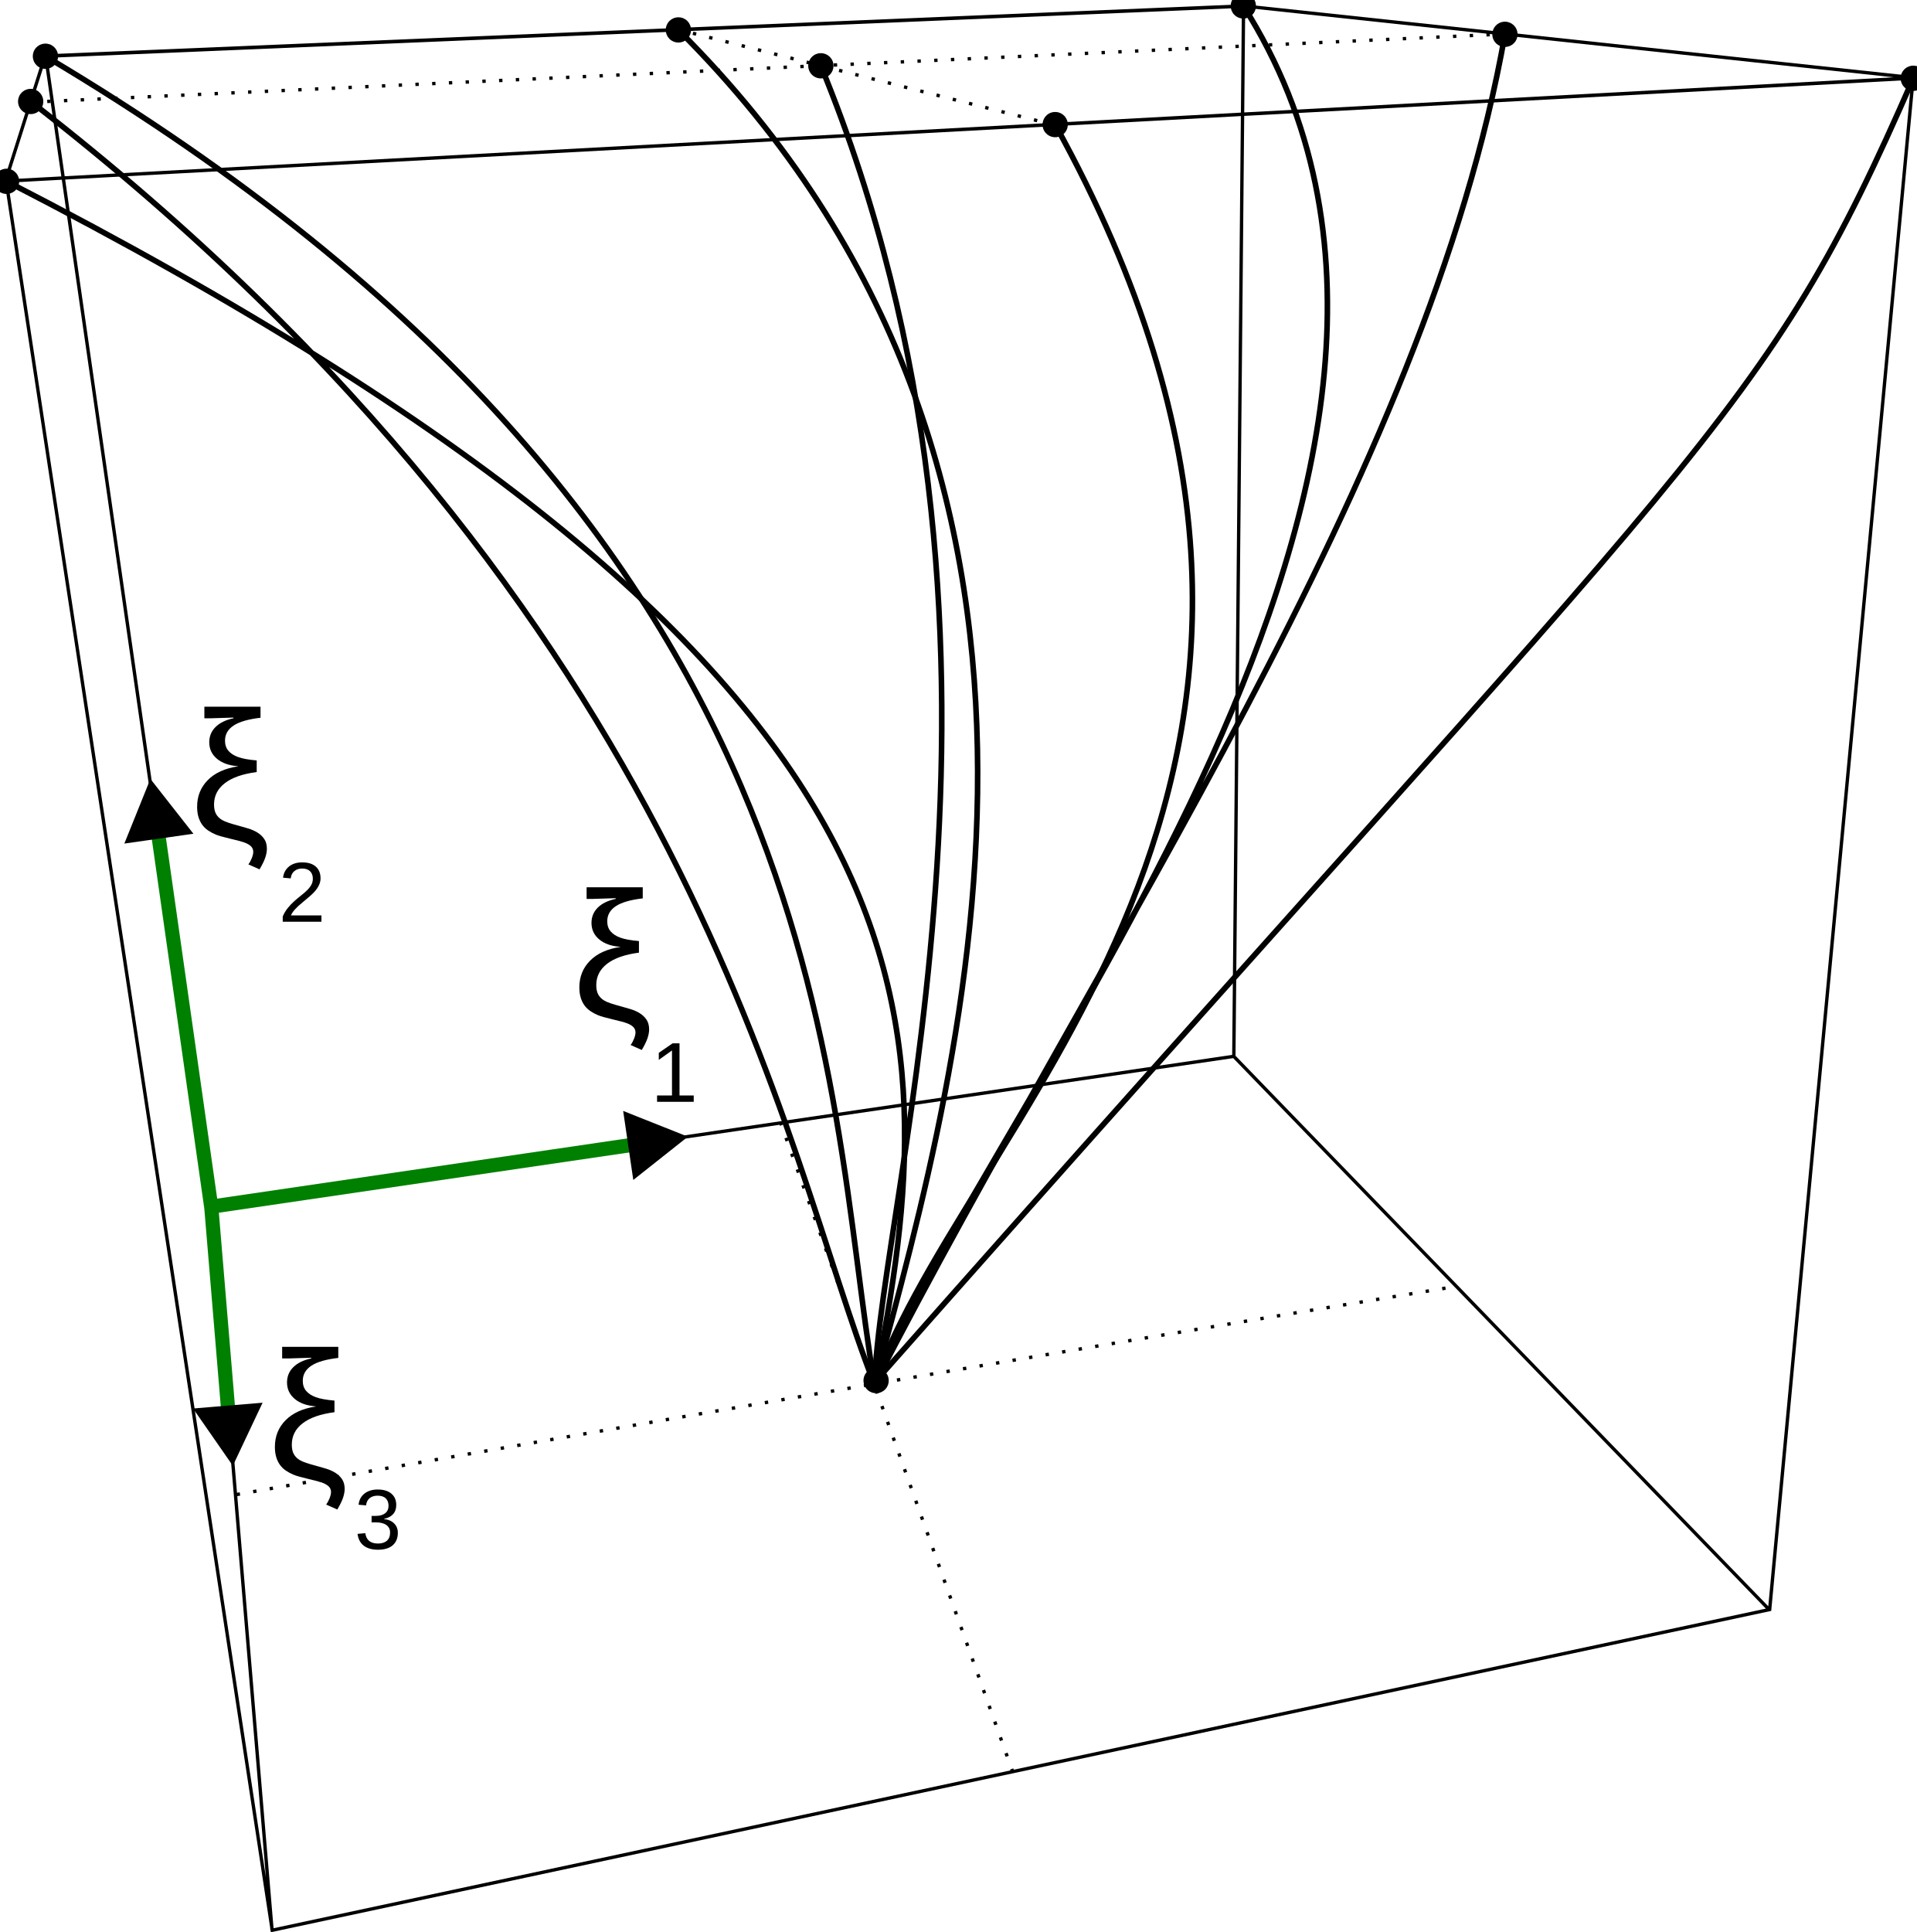
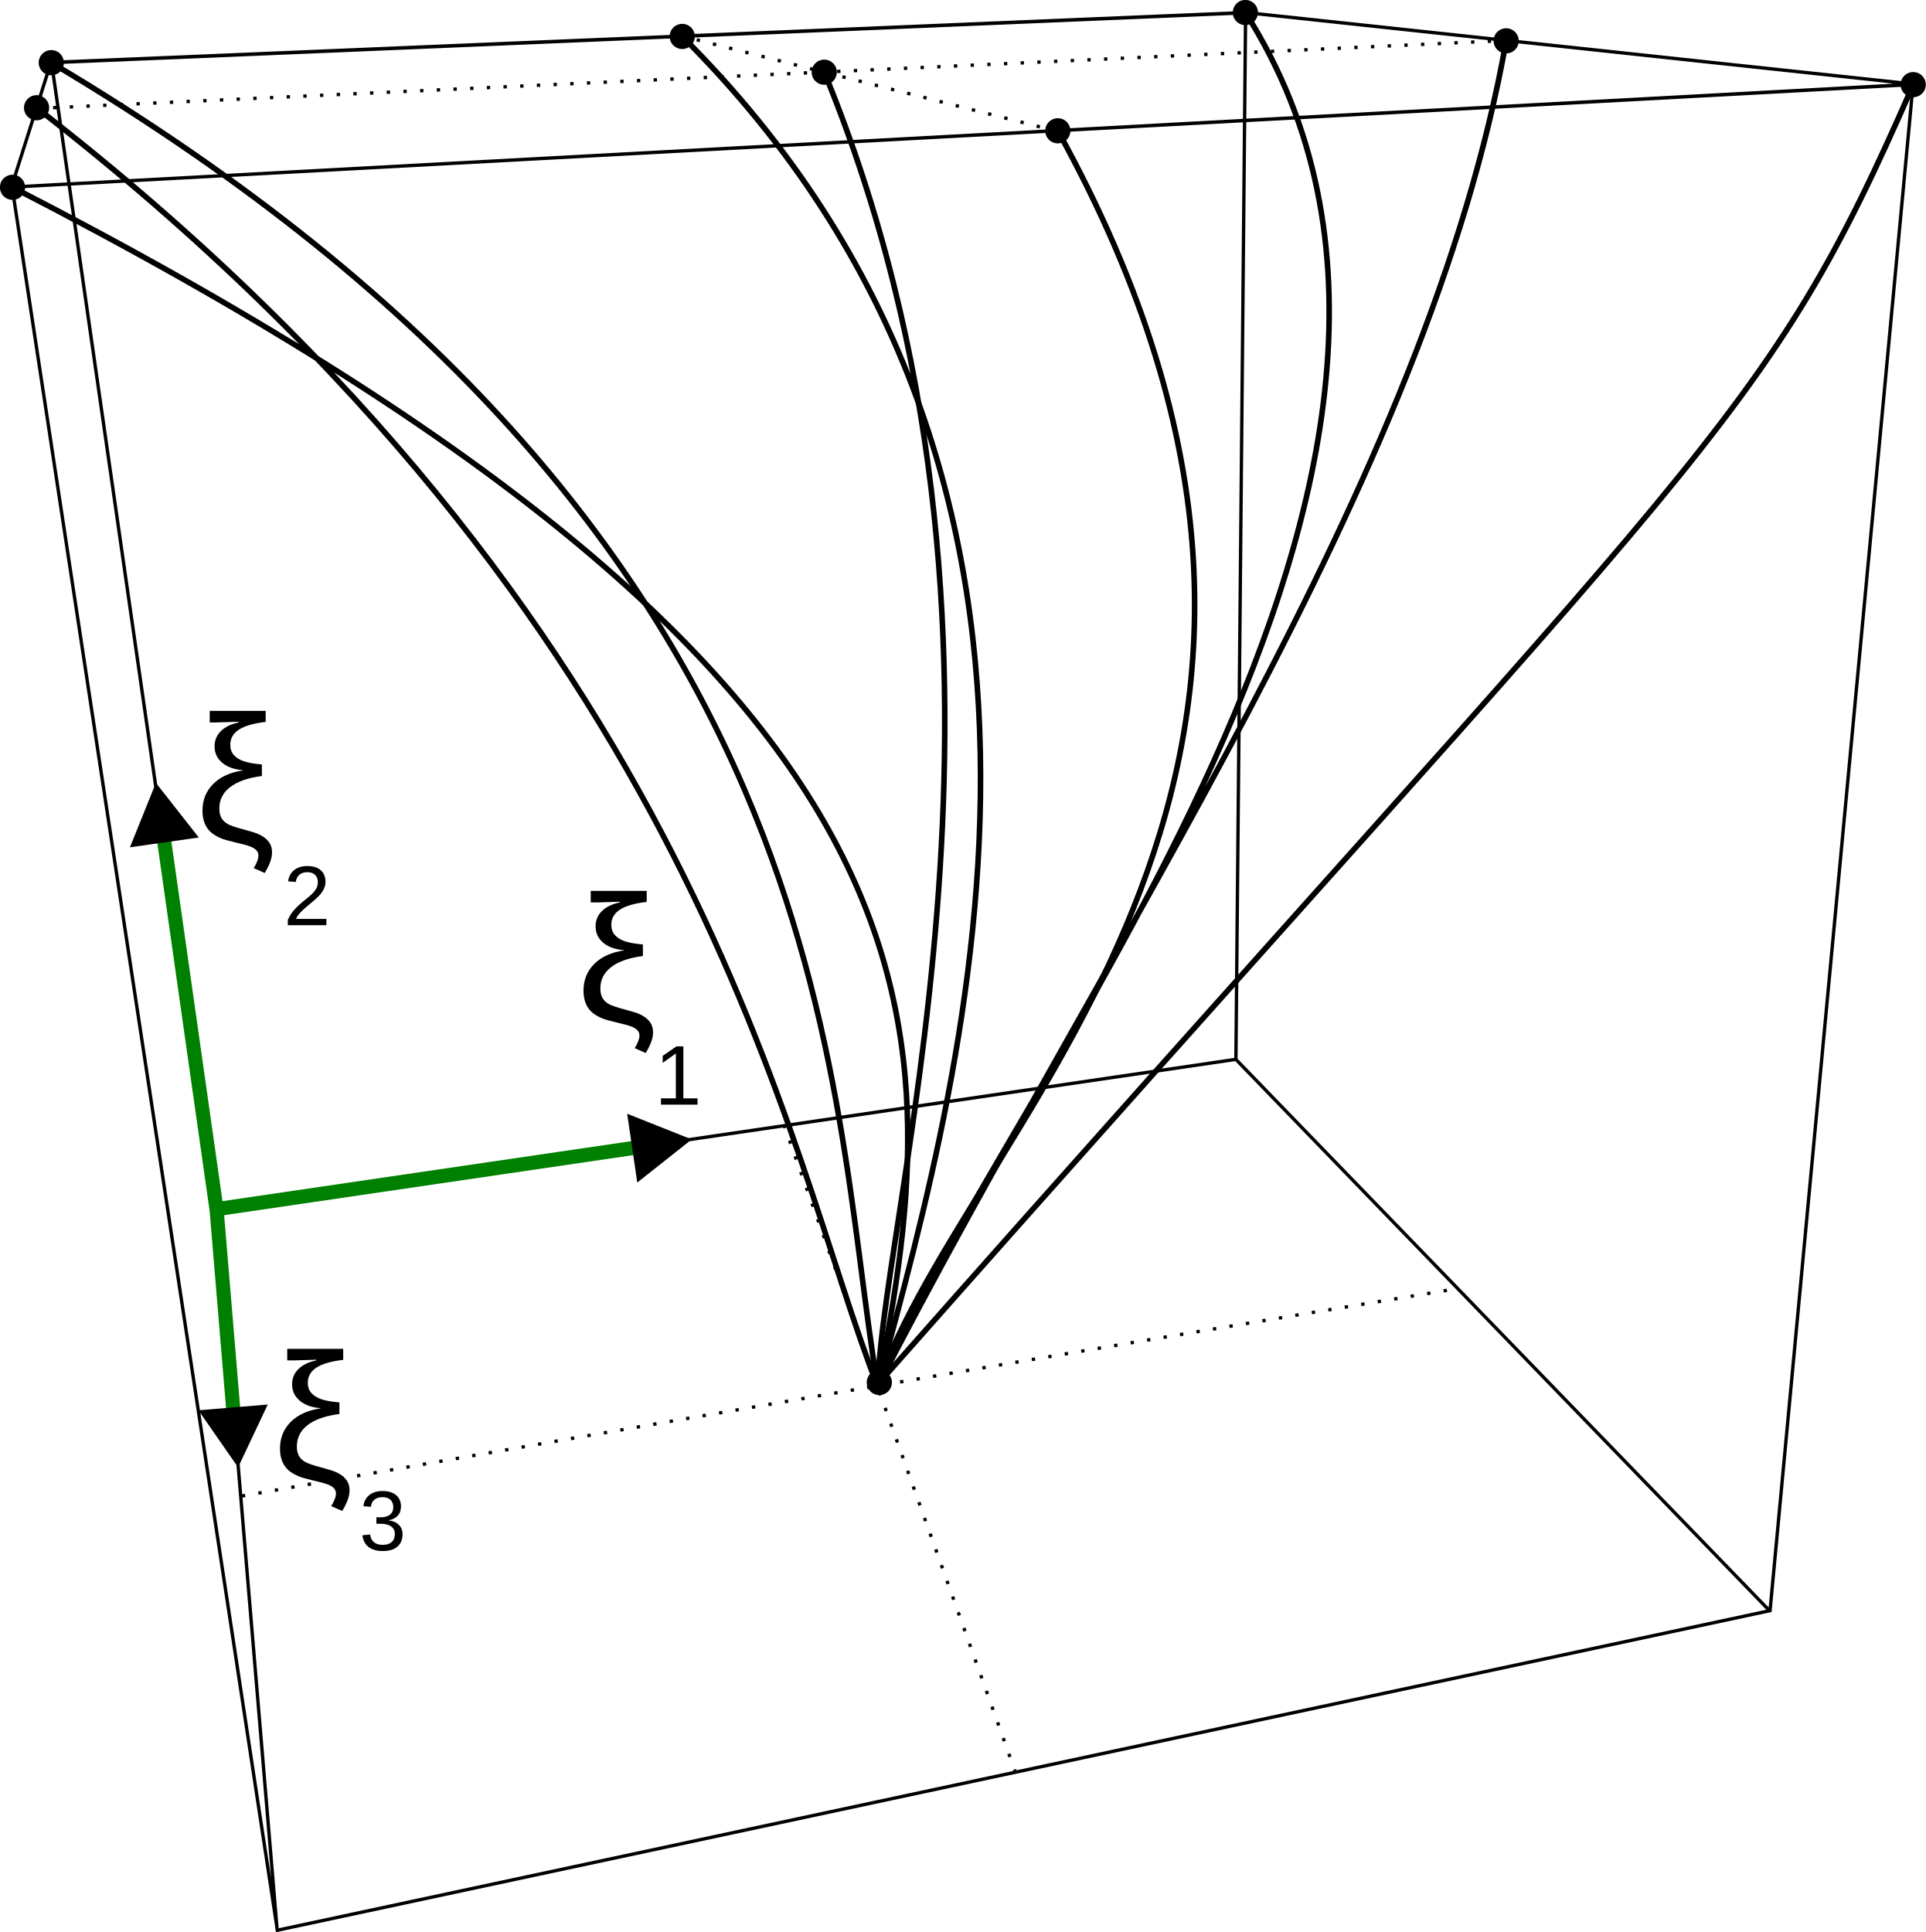
- <svg xmlns="http://www.w3.org/2000/svg" width="676.603" height="681.787" id="svg7732" version="1.1">
+ <svg xmlns="http://www.w3.org/2000/svg" width="681.845" height="684.131" id="svg7732" version="1.1">
  <defs id="defs7734">
-     <marker orient="auto" refY="0.0" refX="0.0" id="DotM" style="overflow:visible">
-       <path id="path3890" d="M -2.5,-1.0 C -2.5,1.76 -4.74,4.0 -7.5,4.0 C -10.26,4.0 -12.5,1.76 -12.5,-1.0 C -12.5,-3.76 -10.26,-6.0 -7.5,-6.0 C -4.74,-6.0 -2.5,-3.76 -2.5,-1.0 z " style="fill-rule:evenodd;stroke:#000000;stroke-width:1.0pt;marker-start:none;marker-end:none" transform="scale(0.4) translate(7.4, 1)" />
+     <marker orient="auto" refY="0" refX="0" id="DotM" style="overflow:visible">
+       <path id="path3890" d="m -2.5,-1 c 0,2.76 -2.24,5 -5,5 -2.76,0 -5,-2.24 -5,-5 0,-2.76 2.24,-5 5,-5 2.76,0 5,2.24 5,5 z" style="fill-rule:evenodd;stroke:#000000;stroke-width:1pt;marker-start:none;marker-end:none" transform="matrix(0.4,0,0,0.4,2.96,0.4)" />
    </marker>
-     <marker orient="auto" refY="0.0" refX="0.0" id="TriangleOutM" style="overflow:visible">
-       <path id="path3971" d="M 5.77,0.0 L -2.88,5.0 L -2.88,-5.0 L 5.77,0.0 z " style="fill-rule:evenodd;stroke:#000000;stroke-width:1.0pt;marker-start:none" transform="scale(0.4)" />
+     <marker orient="auto" refY="0" refX="0" id="TriangleOutM" style="overflow:visible">
+       <path id="path3971" d="m 5.77,0 -8.65,5 0,-10 8.65,5 z" style="fill-rule:evenodd;stroke:#000000;stroke-width:1pt;marker-start:none" transform="scale(0.4,0.4)" />
    </marker>
-     <marker orient="auto" refY="0.0" refX="0.0" id="TriangleInM" style="overflow:visible">
-       <path id="path3962" d="M 5.77,0.0 L -2.88,5.0 L -2.88,-5.0 L 5.77,0.0 z " style="fill-rule:evenodd;stroke:#000000;stroke-width:1.0pt;marker-start:none" transform="scale(-0.4)" />
+     <marker orient="auto" refY="0" refX="0" id="TriangleInM" style="overflow:visible">
+       <path id="path3962" d="m 5.77,0 -8.65,5 0,-10 8.65,5 z" style="fill-rule:evenodd;stroke:#000000;stroke-width:1pt;marker-start:none" transform="scale(-0.4,-0.4)" />
    </marker>
-     <marker orient="auto" refY="0.0" refX="0.0" id="TriangleInS" style="overflow:visible">
-       <path id="path3921" d="M 5.77,0.0 L -2.88,5.0 L -2.88,-5.0 L 5.77,0.0 z " style="fill-rule:evenodd;stroke:#000000;stroke-width:1.0pt;marker-start:none" transform="scale(-0.2)" />
+     <marker orient="auto" refY="0" refX="0" id="TriangleInS" style="overflow:visible">
+       <path id="path3921" d="m 5.77,0 -8.65,5 0,-10 8.65,5 z" style="fill-rule:evenodd;stroke:#000000;stroke-width:1pt;marker-start:none" transform="scale(-0.2,-0.2)" />
    </marker>
-     <marker orient="auto" refY="0.0" refX="0.0" id="TriangleOutS" style="overflow:visible">
-       <path id="path3930" d="M 5.77,0.0 L -2.88,5.0 L -2.88,-5.0 L 5.77,0.0 z " style="fill-rule:evenodd;stroke:#000000;stroke-width:1.0pt;marker-start:none" transform="scale(0.2)" />
+     <marker orient="auto" refY="0" refX="0" id="TriangleOutS" style="overflow:visible">
+       <path id="path3930" d="m 5.77,0 -8.65,5 0,-10 8.65,5 z" style="fill-rule:evenodd;stroke:#000000;stroke-width:1pt;marker-start:none" transform="scale(0.2,0.2)" />
    </marker>
-     <marker orient="auto" refY="0.0" refX="0.0" id="Arrow2Send" style="overflow:visible;">
-       <path id="path3814" style="font-size:12.0;fill-rule:evenodd;stroke-width:0.625;stroke-linejoin:round;" d="M 8.719,4.034 L -2.207,0.016 L 8.719,-4.002 C 6.973,-1.63 6.983,1.616 8.719,4.034 z " transform="scale(0.3) rotate(180) translate(-2.3,0)" />
+     <marker orient="auto" refY="0" refX="0" id="Arrow2Send" style="overflow:visible">
+       <path id="path3814" style="font-size:12px;fill-rule:evenodd;stroke-width:0.625;stroke-linejoin:round" d="M 8.719,4.034 -2.207,0.016 8.719,-4.002 c -1.745,2.372 -1.735,5.617 -6e-7,8.035 z" transform="matrix(-0.3,0,0,-0.3,0.69,0)" />
    </marker>
-     <marker orient="auto" refY="0.0" refX="0.0" id="DotS" style="overflow:visible">
-       <path id="path3849" d="M -2.5,-1.0 C -2.5,1.76 -4.74,4.0 -7.5,4.0 C -10.26,4.0 -12.5,1.76 -12.5,-1.0 C -12.5,-3.76 -10.26,-6.0 -7.5,-6.0 C -4.74,-6.0 -2.5,-3.76 -2.5,-1.0 z " style="fill-rule:evenodd;stroke:#000000;stroke-width:1.0pt;marker-start:none;marker-end:none" transform="scale(0.2) translate(7.4, 1)" />
+     <marker orient="auto" refY="0" refX="0" id="DotS" style="overflow:visible">
+       <path id="path3849" d="m -2.5,-1 c 0,2.76 -2.24,5 -5,5 -2.76,0 -5,-2.24 -5,-5 0,-2.76 2.24,-5 5,-5 2.76,0 5,2.24 5,5 z" style="fill-rule:evenodd;stroke:#000000;stroke-width:1pt;marker-start:none;marker-end:none" transform="matrix(0.2,0,0,0.2,1.48,0.2)" />
    </marker>
    <marker orient="auto" refY="0" refX="0" id="Arrow1Mend" style="overflow:visible">
      <path id="path4245" d="M 0,0 5,-5 -12.5,0 5,5 0,0 z" style="fill-rule:evenodd;stroke:#000000;stroke-width:1pt;marker-start:none" transform="matrix(-0.4,0,0,-0.4,-4,0)" />
    </marker>
    <marker orient="auto" refY="0" refX="0" id="Arrow1Mstart" style="overflow:visible">
      <path id="path4242" d="M 0,0 5,-5 -12.5,0 5,5 0,0 z" style="fill-rule:evenodd;stroke:#000000;stroke-width:1pt;marker-start:none" transform="matrix(0.4,0,0,0.4,4,0)" />
    </marker>
  </defs>
-   <g id="layer1" transform="translate(-31.05189,-235.2689)">
+   <g id="layer1" transform="translate(-28.93275,-232.9245)">
    <path id="path7759" style="fill:none;stroke:#000000;stroke-width:1.183;stroke-linecap:butt;stroke-linejoin:miter;stroke-miterlimit:4;stroke-opacity:1;stroke-dasharray:none" d="M 655.453,803.264 466.339,607.868 M 127.071,916.464 105.611,660.856 M 47.189,255.113 105.625,661.048 466.533,608.044 469.964,237.436 z m -14.088,43.677 13.87,-43.758 423.029,-17.667 236.819,25.375 -673.841,36.444 m 0.244,-0.017 93.921,617.262 528.511,-113.172 50.642,-540.421 z" />
    <path style="fill:none;stroke:#000000;stroke-width:1.971;stroke-linecap:butt;stroke-linejoin:miter;stroke-miterlimit:4;stroke-opacity:1;stroke-dasharray:none;marker-start:url(#DotM);marker-end:url(#DotM)" d="M 41.942,271.128 C 277.571,453.805 307.453,642.093 339.52,723.358 m 0.08,0.671 C 366.333,591.562 368.493,471.505 33.297,299.215" id="path7761" />
    <path style="fill:none;stroke:#000000;stroke-width:1.971;stroke-linecap:butt;stroke-linejoin:miter;stroke-miterlimit:4;stroke-opacity:1;stroke-dasharray:none;marker-start:url(#DotM);marker-end:url(#DotM)" d="M 47.157,255.156 C 329.73,423.078 321.774,618.213 339.686,723.669 m -0.04,0.023 C 371.806,605.906 427.567,402.392 270.437,245.772" id="path7763" />
    <path style="fill:none;stroke:#000000;stroke-width:1.971;stroke-linecap:butt;stroke-linejoin:miter;stroke-miterlimit:4;stroke-opacity:1;stroke-dasharray:none;marker-start:url(#DotM);marker-end:url(#DotM)" d="m 320.804,258.563 c 81.983,199.499 20.901,398.471 18.929,465.277 m -0.184,0.245 c 0.519,-1.484 1.101,-3.273 1.677,-4.771 36.453,-94.664 186.69,-214.835 62.214,-440.144" id="path7765" />
    <path style="fill:none;stroke:#000000;stroke-width:1.971;stroke-linecap:butt;stroke-linejoin:miter;stroke-miterlimit:4;stroke-opacity:1;stroke-dasharray:none;marker-start:url(#DotM);marker-mid:none;marker-end:url(#DotM)" d="m 469.927,237.425 c 102.038,160.726 -88.851,384.367 -130.21,486.871 m -0.171,-0.185 C 420.192,567.141 534.78,402.878 562.233,247.303" id="path7767" />
    <path style="fill:none;stroke:#000000;stroke-width:1.971;stroke-linecap:butt;stroke-linejoin:miter;stroke-miterlimit:4;stroke-opacity:1;stroke-dasharray:none;marker-start:url(#DotM);marker-mid:none;marker-end:url(#DotM)" d="M 340.327,722.407 C 637.103,386.489 653.406,384.133 706.374,262.824" id="path7769" />
    <path style="fill:none;stroke:#000000;stroke-width:1.183;stroke-linecap:butt;stroke-linejoin:miter;stroke-miterlimit:4;stroke-opacity:1;stroke-dasharray:1.183, 4.73;stroke-dashoffset:0" d="M 388.526,860.632 306.502,631.285" id="path10860" />
    <path style="fill:none;stroke:#000000;stroke-width:1.183;stroke-linecap:butt;stroke-linejoin:miter;stroke-miterlimit:4;stroke-opacity:1;stroke-dasharray:1.183, 4.73;stroke-dashoffset:0" d="M 114.583,762.682 C 258.755,737.365 402.222,712.624 543.813,689.418" id="path10862" />
    <path style="fill:none;stroke:#000000;stroke-width:1.183;stroke-linecap:butt;stroke-linejoin:miter;stroke-miterlimit:4;stroke-opacity:1;stroke-dasharray:1.183, 4.73;stroke-dashoffset:0" d="M 402.86,279.301 270.269,245.655" id="path10864" />
    <path style="fill:none;stroke:#000000;stroke-width:1.183;stroke-linecap:butt;stroke-linejoin:miter;stroke-miterlimit:4;stroke-opacity:1;stroke-dasharray:1.183, 4.73;stroke-dashoffset:0" d="M 41.818,271.337 562.527,247.248" id="path10866" />
-     <path style="fill:none;stroke:#008000;stroke-width:5;stroke-linecap:butt;stroke-linejoin:miter;stroke-miterlimit:4;stroke-opacity:1;stroke-dasharray:none;marker-end:url(#TriangleOutM);marker-start:url(#TriangleInM);marker-mid:none" d="M 55.079,288.934 74.594,426.224 81,503.099" id="path4796" transform="translate(31.05189,235.2689)" />
-     <path style="fill:none;stroke:#008000;stroke-width:5;stroke-linecap:butt;stroke-linejoin:miter;stroke-opacity:1;stroke-miterlimit:4;stroke-dasharray:none;marker-start:none;marker-end:url(#TriangleOutM)" d="M 74.594,425.818 228.749,403.187" id="path2996" transform="translate(31.05189,235.2689)" />
+     <path style="fill:none;stroke:#008000;stroke-width:5;stroke-linecap:butt;stroke-linejoin:miter;stroke-miterlimit:4;stroke-opacity:1;stroke-dasharray:none;marker-start:url(#TriangleInM);marker-mid:none;marker-end:url(#TriangleOutM)" d="M 55.079,288.934 74.594,426.224 81,503.099" id="path4796" transform="translate(31.05189,235.2689)" />
+     <path style="fill:none;stroke:#008000;stroke-width:5;stroke-linecap:butt;stroke-linejoin:miter;stroke-miterlimit:4;stroke-opacity:1;stroke-dasharray:none;marker-start:none;marker-end:url(#TriangleOutM)" d="M 74.594,425.818 228.749,403.187" id="path2996" transform="translate(31.05189,235.2689)" />
    <text xml:space="preserve" style="font-size:20px;font-style:normal;font-variant:normal;font-weight:normal;font-stretch:normal;line-height:125%;letter-spacing:0px;word-spacing:0px;fill:#000000;fill-opacity:1;stroke:none;font-family:Arial;-inkscape-font-specification:Arial" x="232.847" y="594.767" id="text7345">
      <tspan id="tspan7347" x="232.847" y="594.767" style="font-size:64px">ξ</tspan>
    </text>
    <text xml:space="preserve" style="font-size:20px;font-style:normal;font-variant:normal;font-weight:normal;font-stretch:normal;line-height:125%;letter-spacing:0px;word-spacing:0px;fill:#000000;fill-opacity:1;stroke:none;font-family:Arial;-inkscape-font-specification:Arial" x="260.683" y="624.086" id="text7379-9">
      <tspan id="tspan7381-4" x="260.683" y="624.086" style="font-size:30px;font-family:Arial;-inkscape-font-specification:Arial">1</tspan>
    </text>
    <text xml:space="preserve" style="font-size:20px;font-style:normal;font-variant:normal;font-weight:normal;font-stretch:normal;line-height:125%;letter-spacing:0px;word-spacing:0px;fill:#000000;fill-opacity:1;stroke:none;font-family:Arial;-inkscape-font-specification:Arial" x="97.938" y="531.028" id="text7345-1">
      <tspan id="tspan7347-7" x="97.938" y="531.028" style="font-size:64px">ξ</tspan>
    </text>
    <text xml:space="preserve" style="font-size:20px;font-style:normal;font-variant:normal;font-weight:normal;font-stretch:normal;line-height:125%;letter-spacing:0px;word-spacing:0px;fill:#000000;fill-opacity:1;stroke:none;font-family:Arial;-inkscape-font-specification:Arial" x="129.329" y="560.546" id="text7379">
      <tspan id="tspan7381" x="129.329" y="560.546" style="font-size:30px;font-family:Arial;-inkscape-font-specification:Arial">2</tspan>
    </text>
    <text xml:space="preserve" style="font-size:20px;font-style:normal;font-variant:normal;font-weight:normal;font-stretch:normal;line-height:125%;letter-spacing:0px;word-spacing:0px;fill:#000000;fill-opacity:1;stroke:none;font-family:Arial;-inkscape-font-specification:Arial" x="125.386" y="756.932" id="text7345-4">
      <tspan id="tspan7347-0" x="125.386" y="756.932" style="font-size:64px">ξ</tspan>
    </text>
    <text xml:space="preserve" style="font-size:20px;font-style:normal;font-variant:normal;font-weight:normal;font-stretch:normal;line-height:125%;letter-spacing:0px;word-spacing:0px;fill:#000000;fill-opacity:1;stroke:none;font-family:Arial;-inkscape-font-specification:Arial" x="156.108" y="781.86" id="text7379-8">
      <tspan id="tspan7381-8" x="156.108" y="781.86" style="font-size:30px;font-family:Arial;-inkscape-font-specification:Arial">3</tspan>
    </text>
  </g>
</svg>
